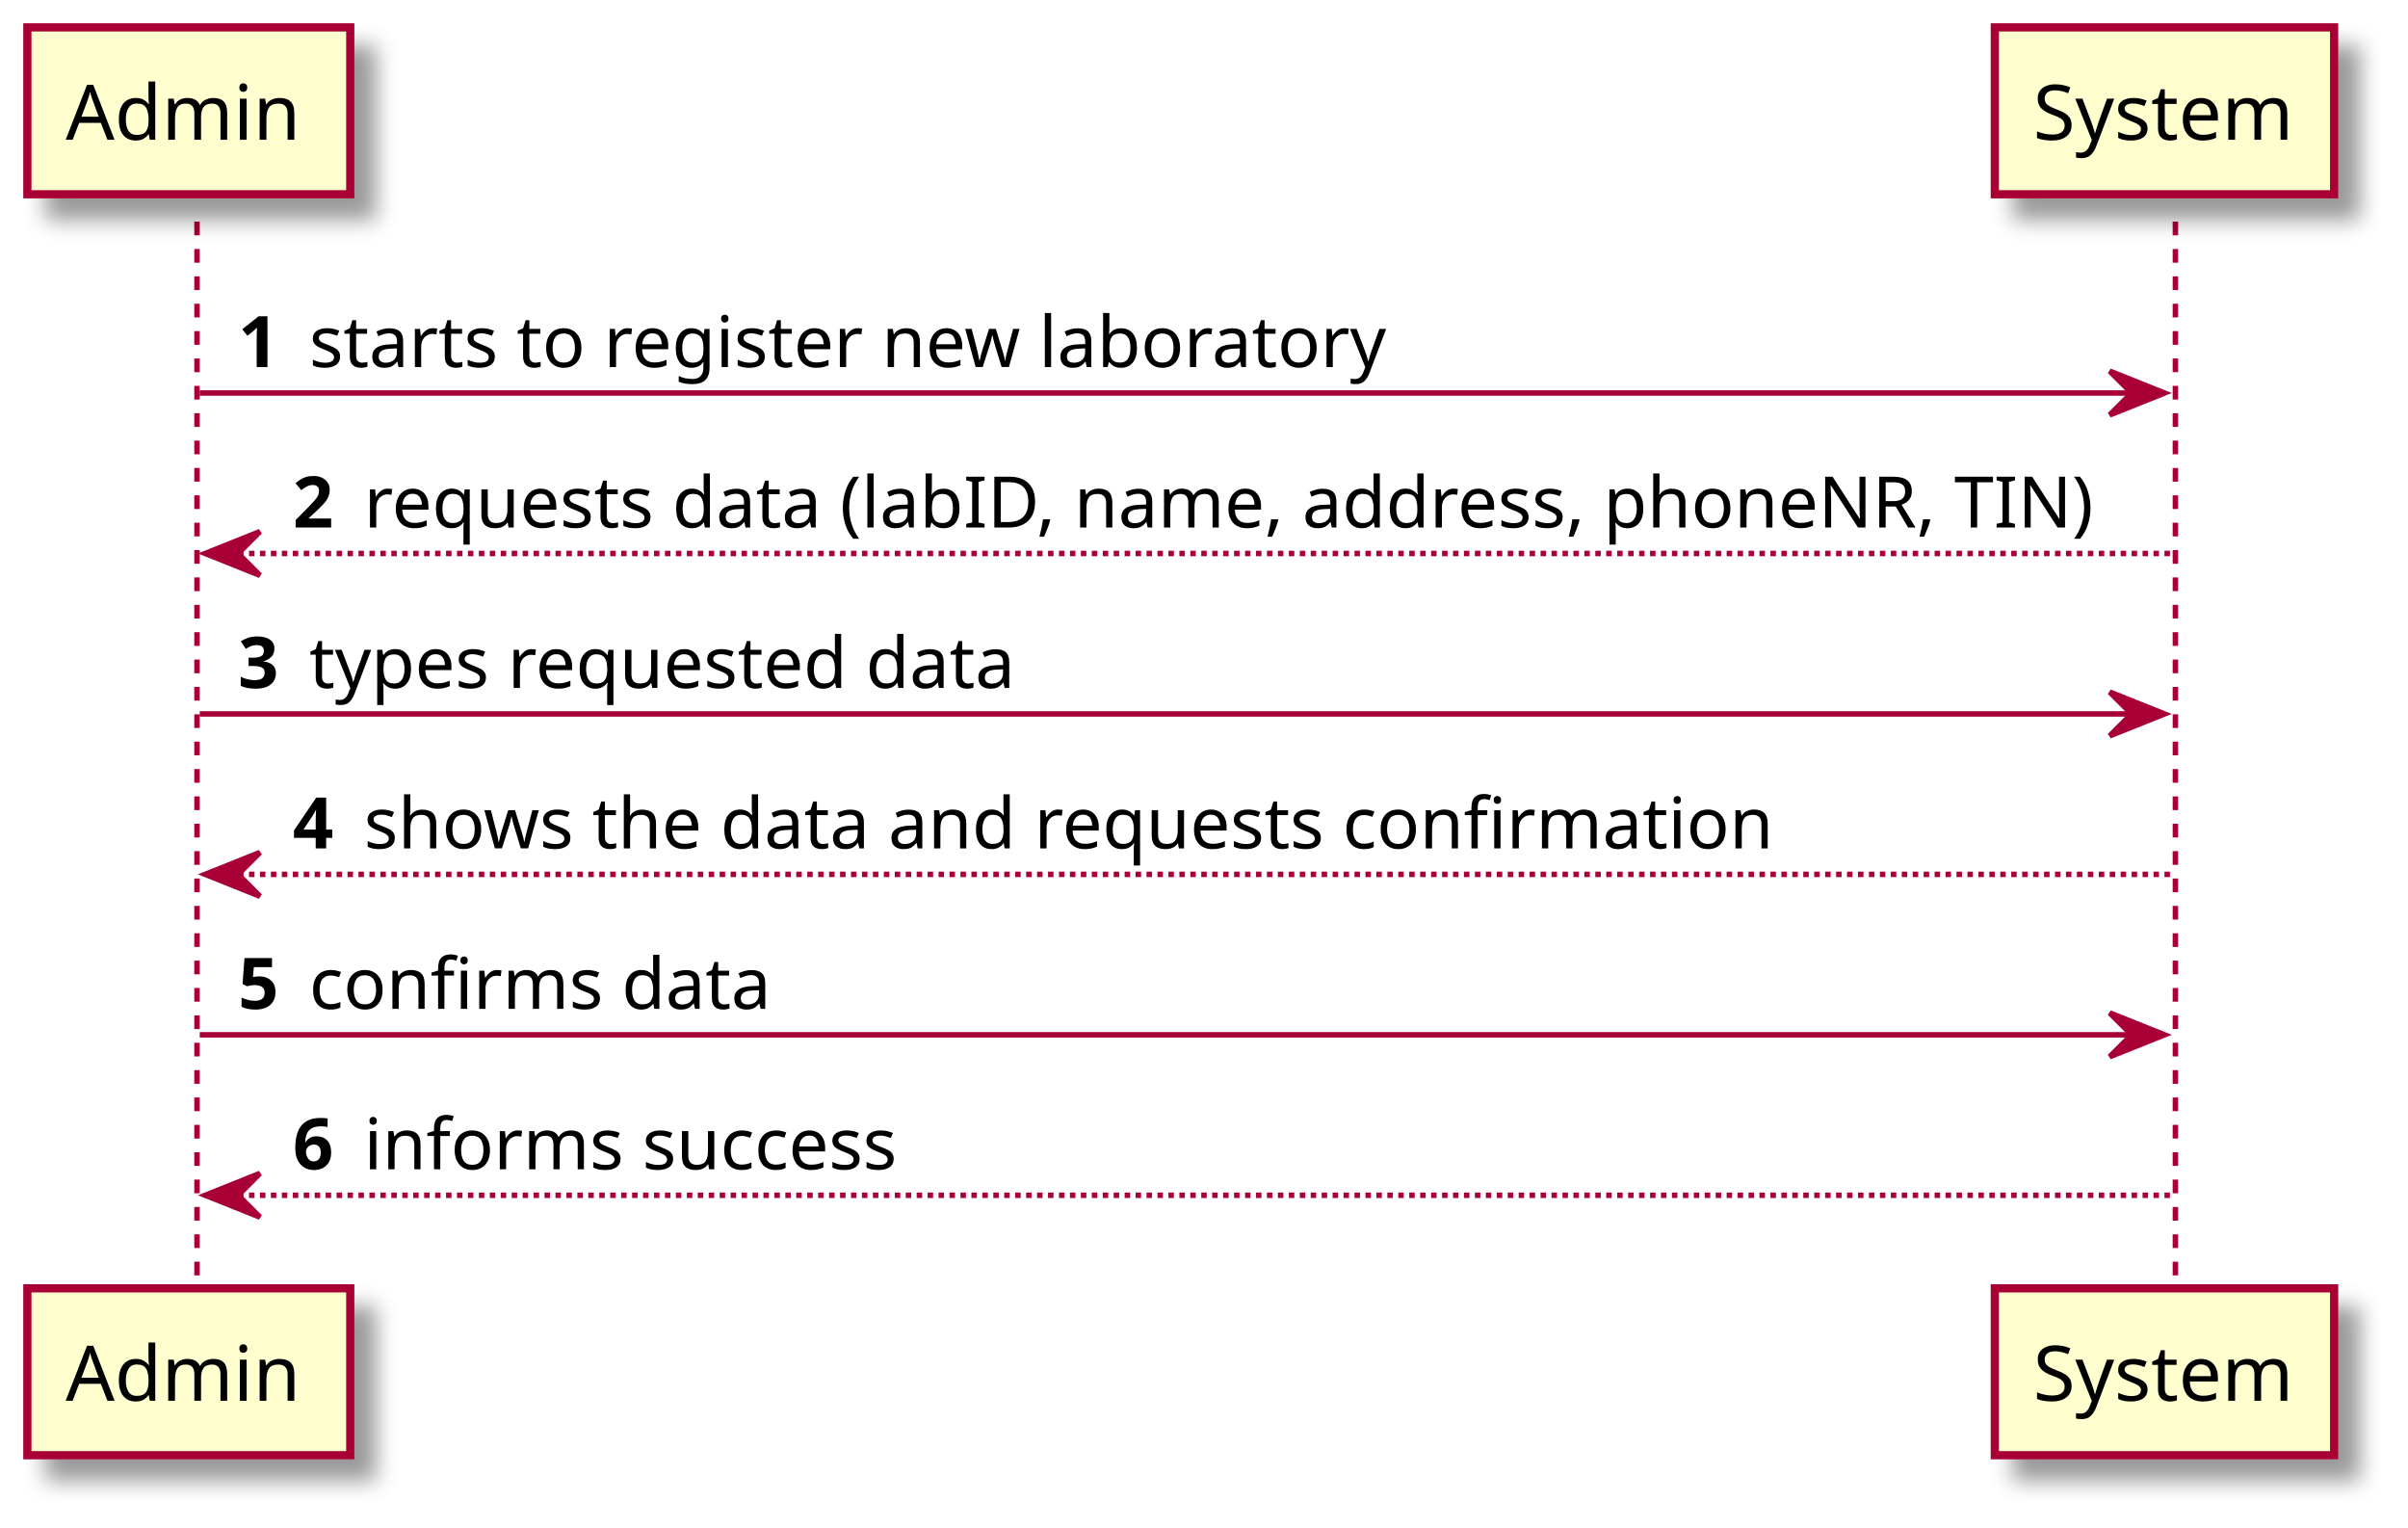
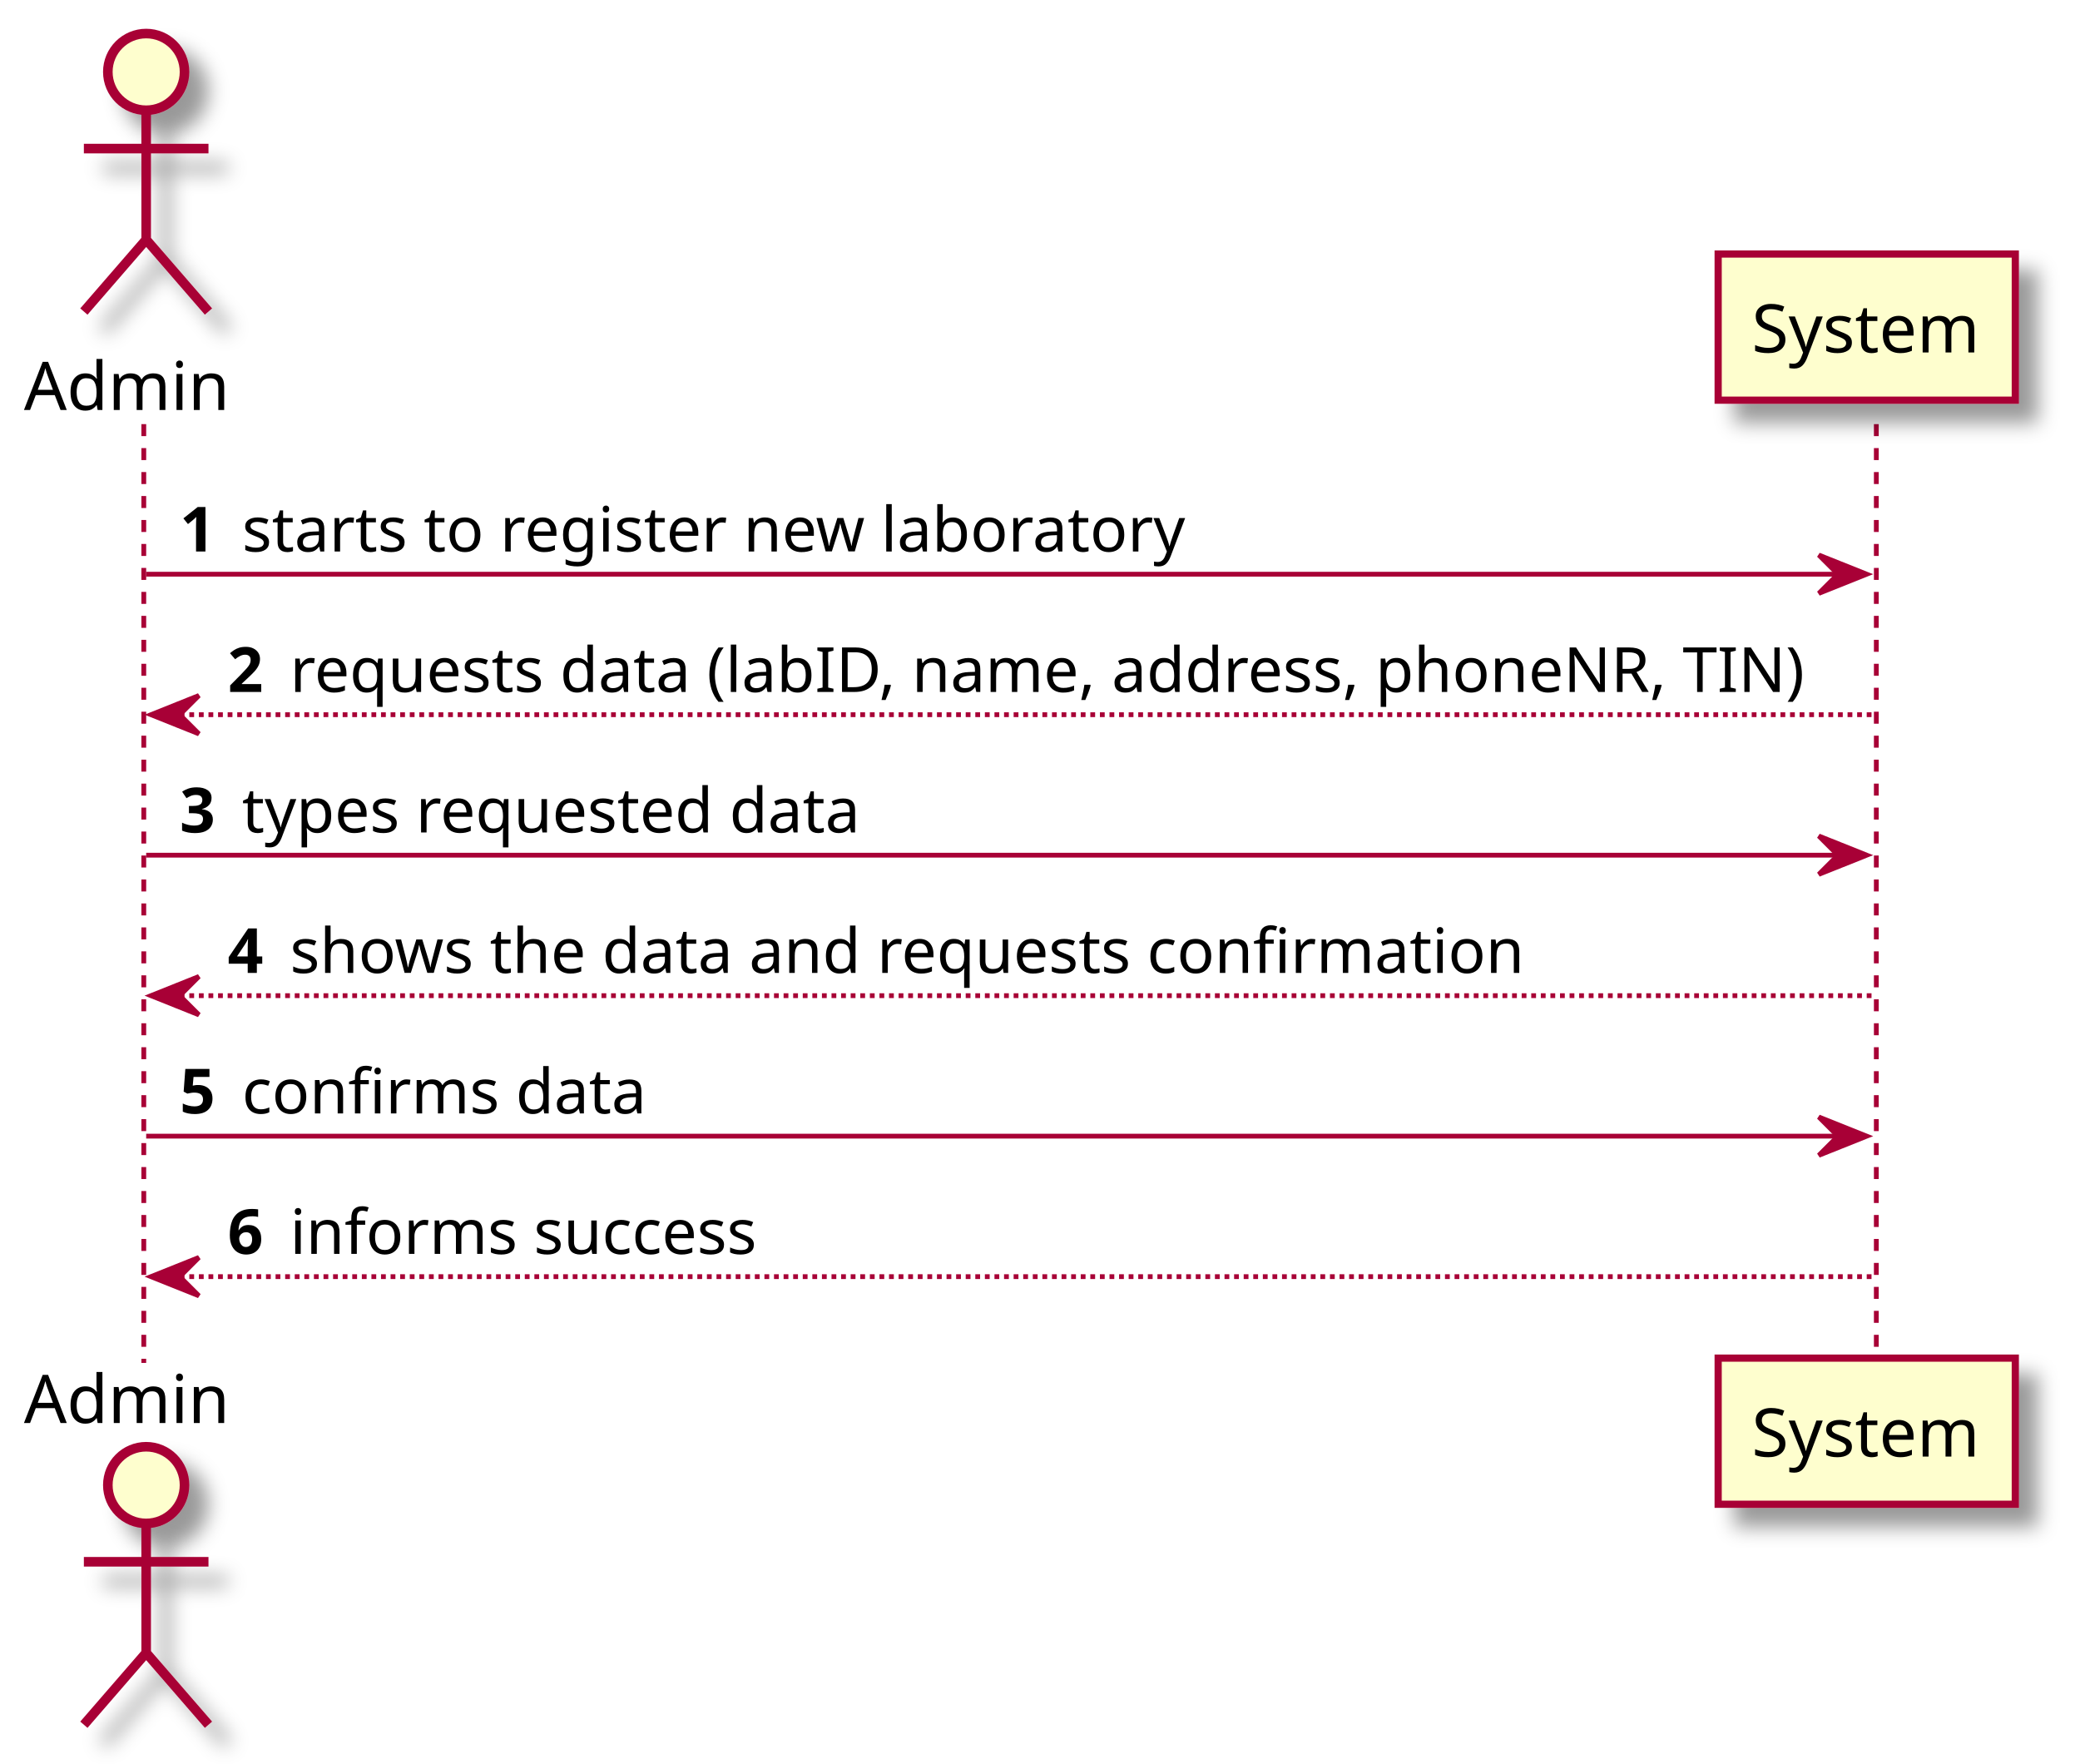
- <svg xmlns="http://www.w3.org/2000/svg" contentScriptType="application/ecmascript" contentStyleType="text/css" height="558px" preserveAspectRatio="none" style="width:880px;height:558px;" version="1.1" viewBox="0 0 880 558" width="880px" zoomAndPan="magnify">
+ <svg xmlns="http://www.w3.org/2000/svg" contentScriptType="application/ecmascript" contentStyleType="text/css" height="736px" preserveAspectRatio="none" style="width:868px;height:736px;" version="1.1" viewBox="0 0 868 736" width="868px" zoomAndPan="magnify">
  <defs>
-     <filter height="300%" id="fw5li2v4y719x" width="300%" x="-1" y="-1">
+     <filter height="300%" id="f1eue85bhgq2qt" width="300%" x="-1" y="-1">
      <feGaussianBlur result="blurOut" stdDeviation="4.0" />
      <feColorMatrix in="blurOut" result="blurOut2" type="matrix" values="0 0 0 0 0 0 0 0 0 0 0 0 0 0 0 0 0 0 .4 0" />
      <feOffset dx="8.0" dy="8.0" in="blurOut2" result="blurOut3" />
      <feBlend in="SourceGraphic" in2="blurOut3" mode="normal" />
    </filter>
  </defs>
  <g>
-     <line style="stroke:#A80036;stroke-width:2.0;stroke-dasharray:5.0,5.0;" x1="72" x2="72" y1="80.977" y2="472.703" />
-     <line style="stroke:#A80036;stroke-width:2.0;stroke-dasharray:5.0,5.0;" x1="795" x2="795" y1="80.977" y2="472.703" />
-     <rect fill="#FEFECE" filter="url(#fw5li2v4y719x)" height="60.977" style="stroke:#A80036;stroke-width:3.0;" width="118" x="10" y="10" />
-     <text fill="#000000" font-family="sans-serif" font-size="28" lengthAdjust="spacing" textLength="90" x="24" y="51.07">Admin</text>
-     <rect fill="#FEFECE" filter="url(#fw5li2v4y719x)" height="60.977" style="stroke:#A80036;stroke-width:3.0;" width="118" x="10" y="470.703" />
-     <text fill="#000000" font-family="sans-serif" font-size="28" lengthAdjust="spacing" textLength="90" x="24" y="511.773">Admin</text>
-     <rect fill="#FEFECE" filter="url(#fw5li2v4y719x)" height="60.977" style="stroke:#A80036;stroke-width:3.0;" width="124" x="729" y="10" />
-     <text fill="#000000" font-family="sans-serif" font-size="28" lengthAdjust="spacing" textLength="96" x="743" y="51.07">System</text>
-     <rect fill="#FEFECE" filter="url(#fw5li2v4y719x)" height="60.977" style="stroke:#A80036;stroke-width:3.0;" width="124" x="729" y="470.703" />
-     <text fill="#000000" font-family="sans-serif" font-size="28" lengthAdjust="spacing" textLength="96" x="743" y="511.773">System</text>
-     <polygon fill="#A80036" points="771,135.598,791,143.598,771,151.598,779,143.598" style="stroke:#A80036;stroke-width:2.0;" />
-     <line style="stroke:#A80036;stroke-width:2.0;" x1="73" x2="783" y1="143.598" y2="143.598" />
-     <text fill="#000000" font-family="sans-serif" font-size="26" font-weight="bold" lengthAdjust="spacing" textLength="18" x="87" y="134.113">1</text>
-     <text fill="#000000" font-family="sans-serif" font-size="26" lengthAdjust="spacing" textLength="404" x="113" y="134.113">starts to register new laboratory</text>
-     <polygon fill="#A80036" points="95,194.219,75,202.219,95,210.219,87,202.219" style="stroke:#A80036;stroke-width:2.0;" />
-     <line style="stroke:#A80036;stroke-width:2.0;stroke-dasharray:2.0,2.0;" x1="83" x2="793" y1="202.219" y2="202.219" />
-     <text fill="#000000" font-family="sans-serif" font-size="26" font-weight="bold" lengthAdjust="spacing" textLength="18" x="107" y="192.734">2</text>
-     <text fill="#000000" font-family="sans-serif" font-size="26" lengthAdjust="spacing" textLength="648" x="133" y="192.734">requests data (labID, name, address, phoneNR, TIN)</text>
-     <polygon fill="#A80036" points="771,252.84,791,260.84,771,268.84,779,260.84" style="stroke:#A80036;stroke-width:2.0;" />
-     <line style="stroke:#A80036;stroke-width:2.0;" x1="73" x2="783" y1="260.84" y2="260.84" />
-     <text fill="#000000" font-family="sans-serif" font-size="26" font-weight="bold" lengthAdjust="spacing" textLength="18" x="87" y="251.356">3</text>
-     <text fill="#000000" font-family="sans-serif" font-size="26" lengthAdjust="spacing" textLength="262" x="113" y="251.356">types requested data</text>
-     <polygon fill="#A80036" points="95,311.461,75,319.461,95,327.461,87,319.461" style="stroke:#A80036;stroke-width:2.0;" />
-     <line style="stroke:#A80036;stroke-width:2.0;stroke-dasharray:2.0,2.0;" x1="83" x2="793" y1="319.461" y2="319.461" />
-     <text fill="#000000" font-family="sans-serif" font-size="26" font-weight="bold" lengthAdjust="spacing" textLength="18" x="107" y="309.977">4</text>
-     <text fill="#000000" font-family="sans-serif" font-size="26" lengthAdjust="spacing" textLength="530" x="133" y="309.977">shows the data and requests confirmation</text>
-     <polygon fill="#A80036" points="771,370.082,791,378.082,771,386.082,779,378.082" style="stroke:#A80036;stroke-width:2.0;" />
-     <line style="stroke:#A80036;stroke-width:2.0;" x1="73" x2="783" y1="378.082" y2="378.082" />
-     <text fill="#000000" font-family="sans-serif" font-size="26" font-weight="bold" lengthAdjust="spacing" textLength="18" x="87" y="368.598">5</text>
-     <text fill="#000000" font-family="sans-serif" font-size="26" lengthAdjust="spacing" textLength="174" x="113" y="368.598">confirms data</text>
-     <polygon fill="#A80036" points="95,428.703,75,436.703,95,444.703,87,436.703" style="stroke:#A80036;stroke-width:2.0;" />
-     <line style="stroke:#A80036;stroke-width:2.0;stroke-dasharray:2.0,2.0;" x1="83" x2="793" y1="436.703" y2="436.703" />
-     <text fill="#000000" font-family="sans-serif" font-size="26" font-weight="bold" lengthAdjust="spacing" textLength="18" x="107" y="427.219">6</text>
-     <text fill="#000000" font-family="sans-serif" font-size="26" lengthAdjust="spacing" textLength="206" x="133" y="427.219">informs success</text>
+     <line style="stroke:#A80036;stroke-width:2.0;stroke-dasharray:5.0,5.0;" x1="60" x2="60" y1="176.977" y2="568.703" />
+     <line style="stroke:#A80036;stroke-width:2.0;stroke-dasharray:5.0,5.0;" x1="783" x2="783" y1="176.977" y2="568.703" />
+     <text fill="#000000" font-family="sans-serif" font-size="28" lengthAdjust="spacing" textLength="90" x="10" y="171.07">Admin</text>
+     <ellipse cx="61" cy="30" fill="#FEFECE" filter="url(#f1eue85bhgq2qt)" rx="16" ry="16" style="stroke:#A80036;stroke-width:4.0;" />
+     <path d="M61,46 L61,100 M35,62 L87,62 M61,100 L35,130 M61,100 L87,130 " fill="none" filter="url(#f1eue85bhgq2qt)" style="stroke:#A80036;stroke-width:4.0;" />
+     <text fill="#000000" font-family="sans-serif" font-size="28" lengthAdjust="spacing" textLength="90" x="10" y="593.773">Admin</text>
+     <ellipse cx="61" cy="619.68" fill="#FEFECE" filter="url(#f1eue85bhgq2qt)" rx="16" ry="16" style="stroke:#A80036;stroke-width:4.0;" />
+     <path d="M61,635.68 L61,689.68 M35,651.68 L87,651.68 M61,689.68 L35,719.68 M61,689.68 L87,719.68 " fill="none" filter="url(#f1eue85bhgq2qt)" style="stroke:#A80036;stroke-width:4.0;" />
+     <rect fill="#FEFECE" filter="url(#f1eue85bhgq2qt)" height="60.977" style="stroke:#A80036;stroke-width:3.0;" width="124" x="717" y="106" />
+     <text fill="#000000" font-family="sans-serif" font-size="28" lengthAdjust="spacing" textLength="96" x="731" y="147.07">System</text>
+     <rect fill="#FEFECE" filter="url(#f1eue85bhgq2qt)" height="60.977" style="stroke:#A80036;stroke-width:3.0;" width="124" x="717" y="566.703" />
+     <text fill="#000000" font-family="sans-serif" font-size="28" lengthAdjust="spacing" textLength="96" x="731" y="607.773">System</text>
+     <polygon fill="#A80036" points="759,231.598,779,239.598,759,247.598,767,239.598" style="stroke:#A80036;stroke-width:2.0;" />
+     <line style="stroke:#A80036;stroke-width:2.0;" x1="61" x2="771" y1="239.598" y2="239.598" />
+     <text fill="#000000" font-family="sans-serif" font-size="26" font-weight="bold" lengthAdjust="spacing" textLength="18" x="75" y="230.113">1</text>
+     <text fill="#000000" font-family="sans-serif" font-size="26" lengthAdjust="spacing" textLength="404" x="101" y="230.113">starts to register new laboratory</text>
+     <polygon fill="#A80036" points="83,290.219,63,298.219,83,306.219,75,298.219" style="stroke:#A80036;stroke-width:2.0;" />
+     <line style="stroke:#A80036;stroke-width:2.0;stroke-dasharray:2.0,2.0;" x1="71" x2="781" y1="298.219" y2="298.219" />
+     <text fill="#000000" font-family="sans-serif" font-size="26" font-weight="bold" lengthAdjust="spacing" textLength="18" x="95" y="288.734">2</text>
+     <text fill="#000000" font-family="sans-serif" font-size="26" lengthAdjust="spacing" textLength="648" x="121" y="288.734">requests data (labID, name, address, phoneNR, TIN)</text>
+     <polygon fill="#A80036" points="759,348.84,779,356.84,759,364.84,767,356.84" style="stroke:#A80036;stroke-width:2.0;" />
+     <line style="stroke:#A80036;stroke-width:2.0;" x1="61" x2="771" y1="356.84" y2="356.84" />
+     <text fill="#000000" font-family="sans-serif" font-size="26" font-weight="bold" lengthAdjust="spacing" textLength="18" x="75" y="347.356">3</text>
+     <text fill="#000000" font-family="sans-serif" font-size="26" lengthAdjust="spacing" textLength="262" x="101" y="347.356">types requested data</text>
+     <polygon fill="#A80036" points="83,407.461,63,415.461,83,423.461,75,415.461" style="stroke:#A80036;stroke-width:2.0;" />
+     <line style="stroke:#A80036;stroke-width:2.0;stroke-dasharray:2.0,2.0;" x1="71" x2="781" y1="415.461" y2="415.461" />
+     <text fill="#000000" font-family="sans-serif" font-size="26" font-weight="bold" lengthAdjust="spacing" textLength="18" x="95" y="405.977">4</text>
+     <text fill="#000000" font-family="sans-serif" font-size="26" lengthAdjust="spacing" textLength="530" x="121" y="405.977">shows the data and requests confirmation</text>
+     <polygon fill="#A80036" points="759,466.082,779,474.082,759,482.082,767,474.082" style="stroke:#A80036;stroke-width:2.0;" />
+     <line style="stroke:#A80036;stroke-width:2.0;" x1="61" x2="771" y1="474.082" y2="474.082" />
+     <text fill="#000000" font-family="sans-serif" font-size="26" font-weight="bold" lengthAdjust="spacing" textLength="18" x="75" y="464.598">5</text>
+     <text fill="#000000" font-family="sans-serif" font-size="26" lengthAdjust="spacing" textLength="174" x="101" y="464.598">confirms data</text>
+     <polygon fill="#A80036" points="83,524.703,63,532.703,83,540.703,75,532.703" style="stroke:#A80036;stroke-width:2.0;" />
+     <line style="stroke:#A80036;stroke-width:2.0;stroke-dasharray:2.0,2.0;" x1="71" x2="781" y1="532.703" y2="532.703" />
+     <text fill="#000000" font-family="sans-serif" font-size="26" font-weight="bold" lengthAdjust="spacing" textLength="18" x="95" y="523.219">6</text>
+     <text fill="#000000" font-family="sans-serif" font-size="26" lengthAdjust="spacing" textLength="206" x="121" y="523.219">informs success</text>
  </g>
</svg>
